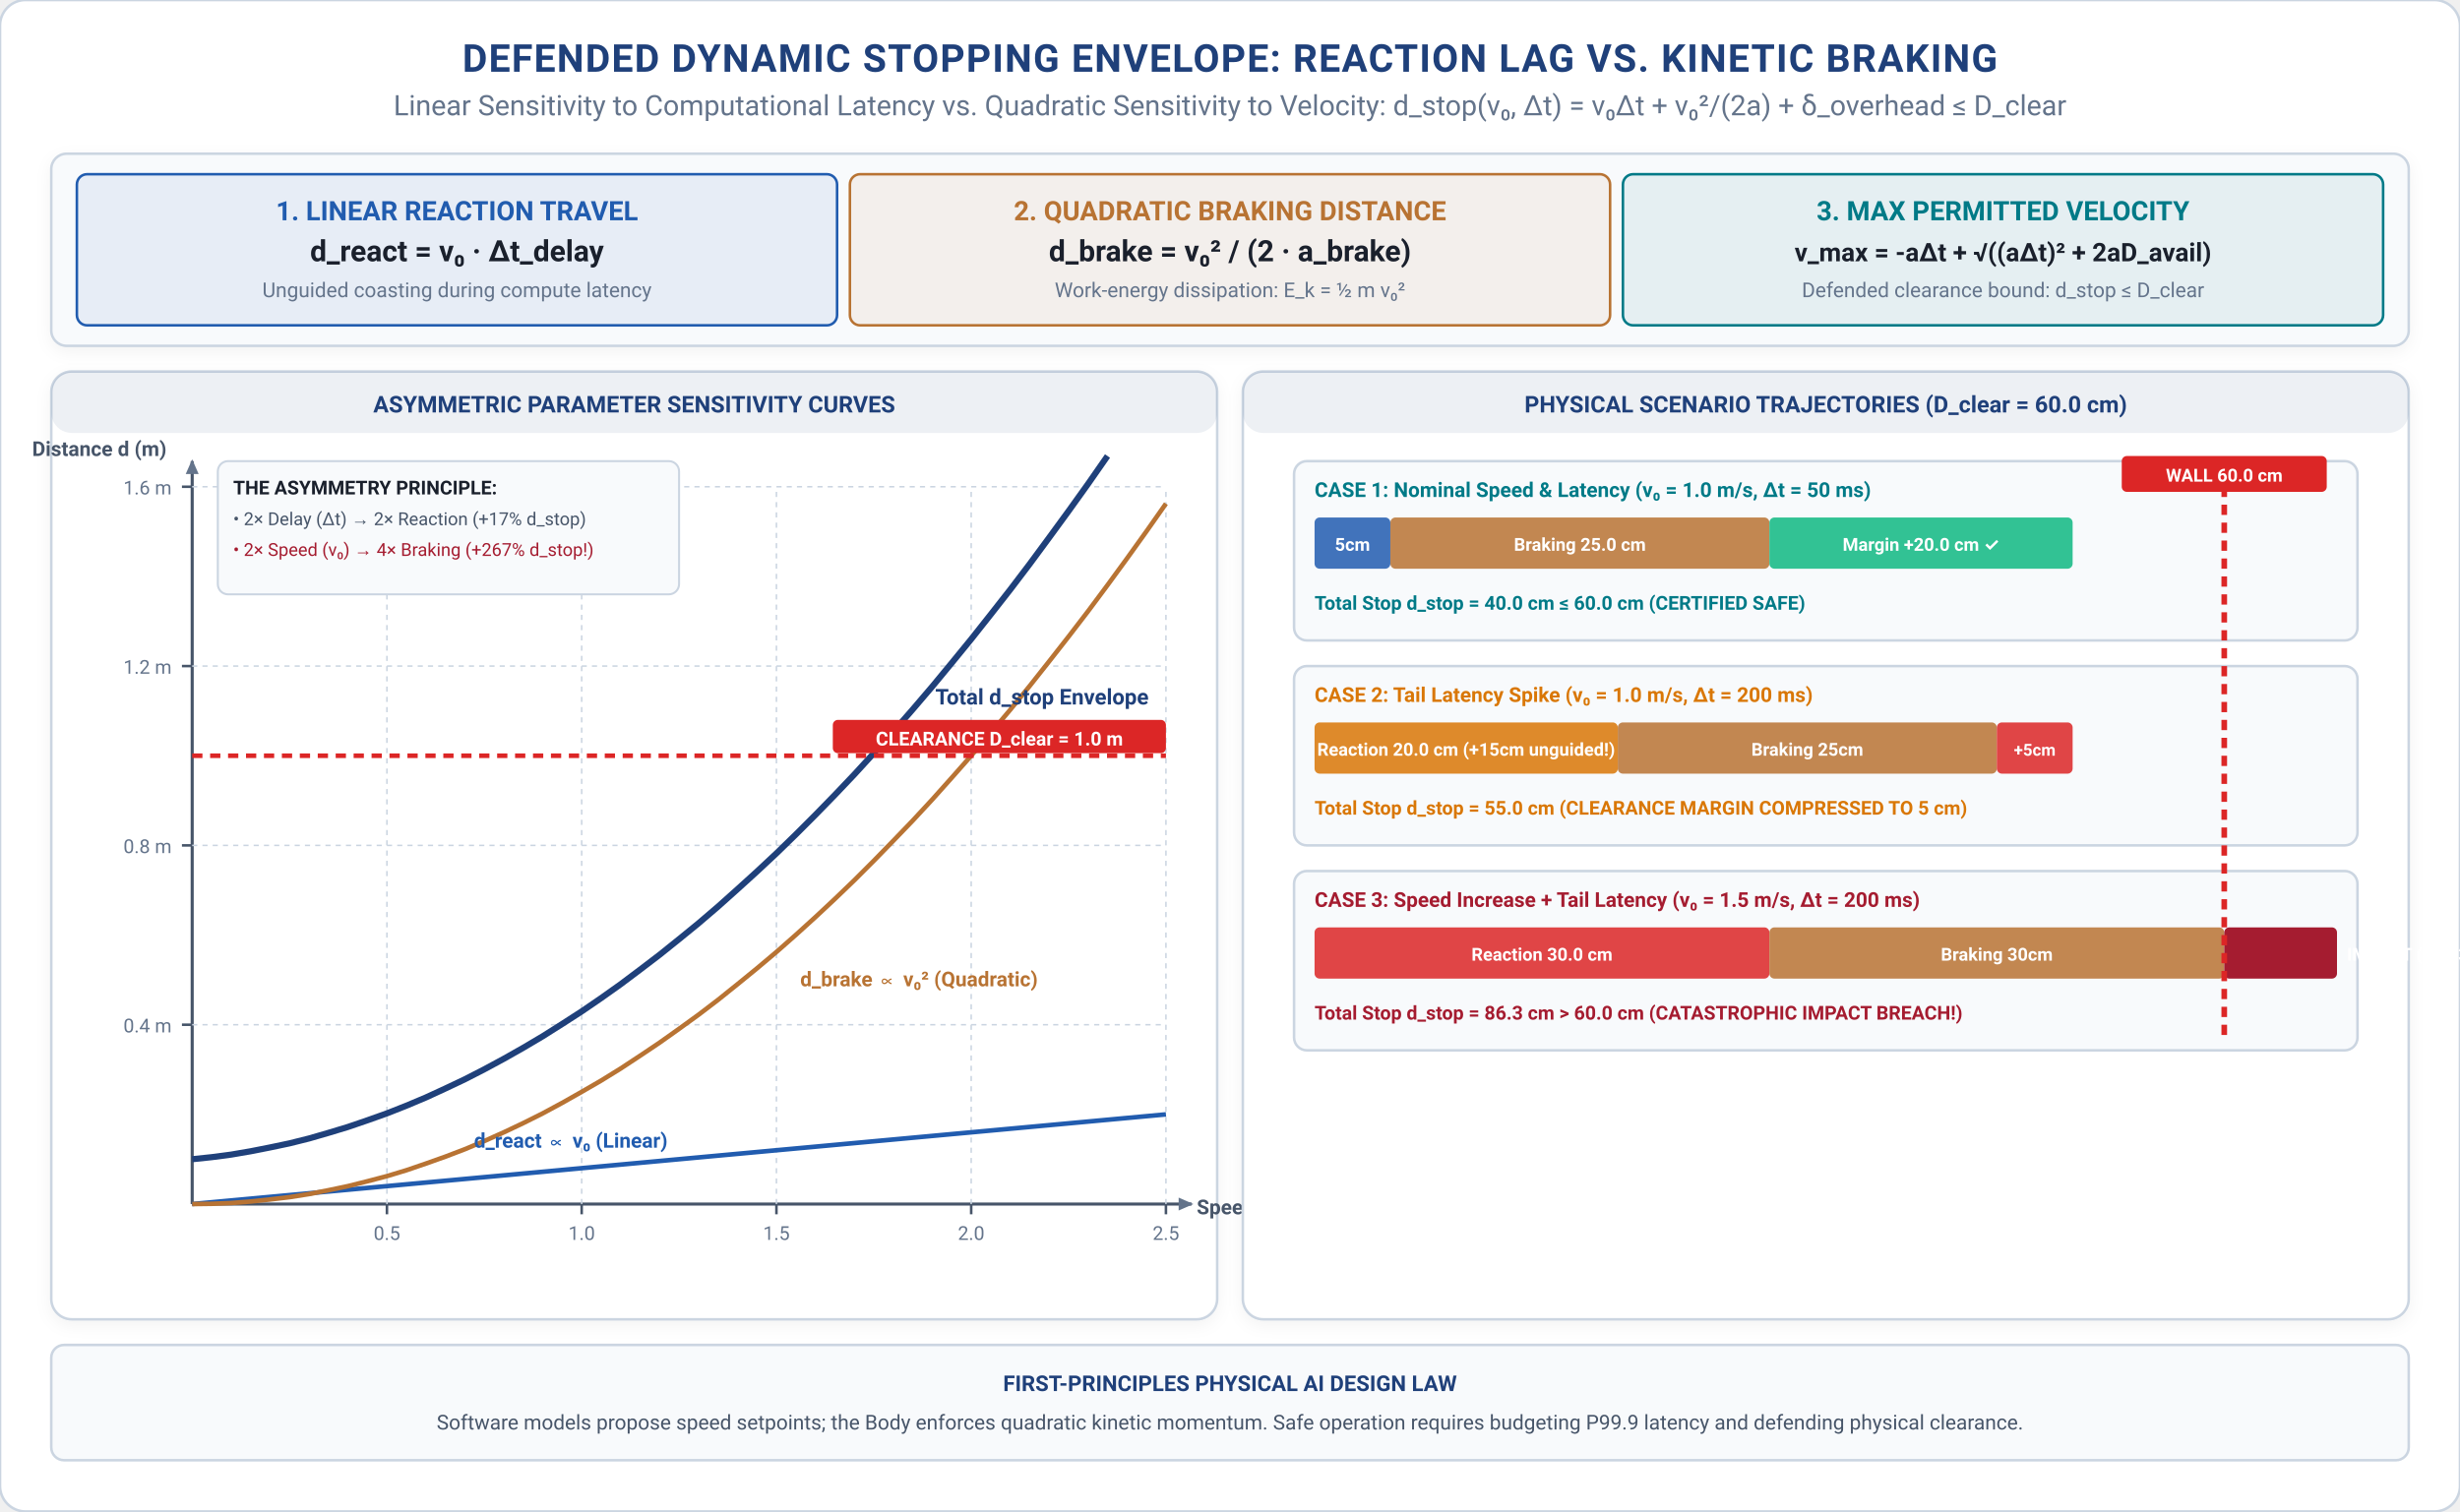
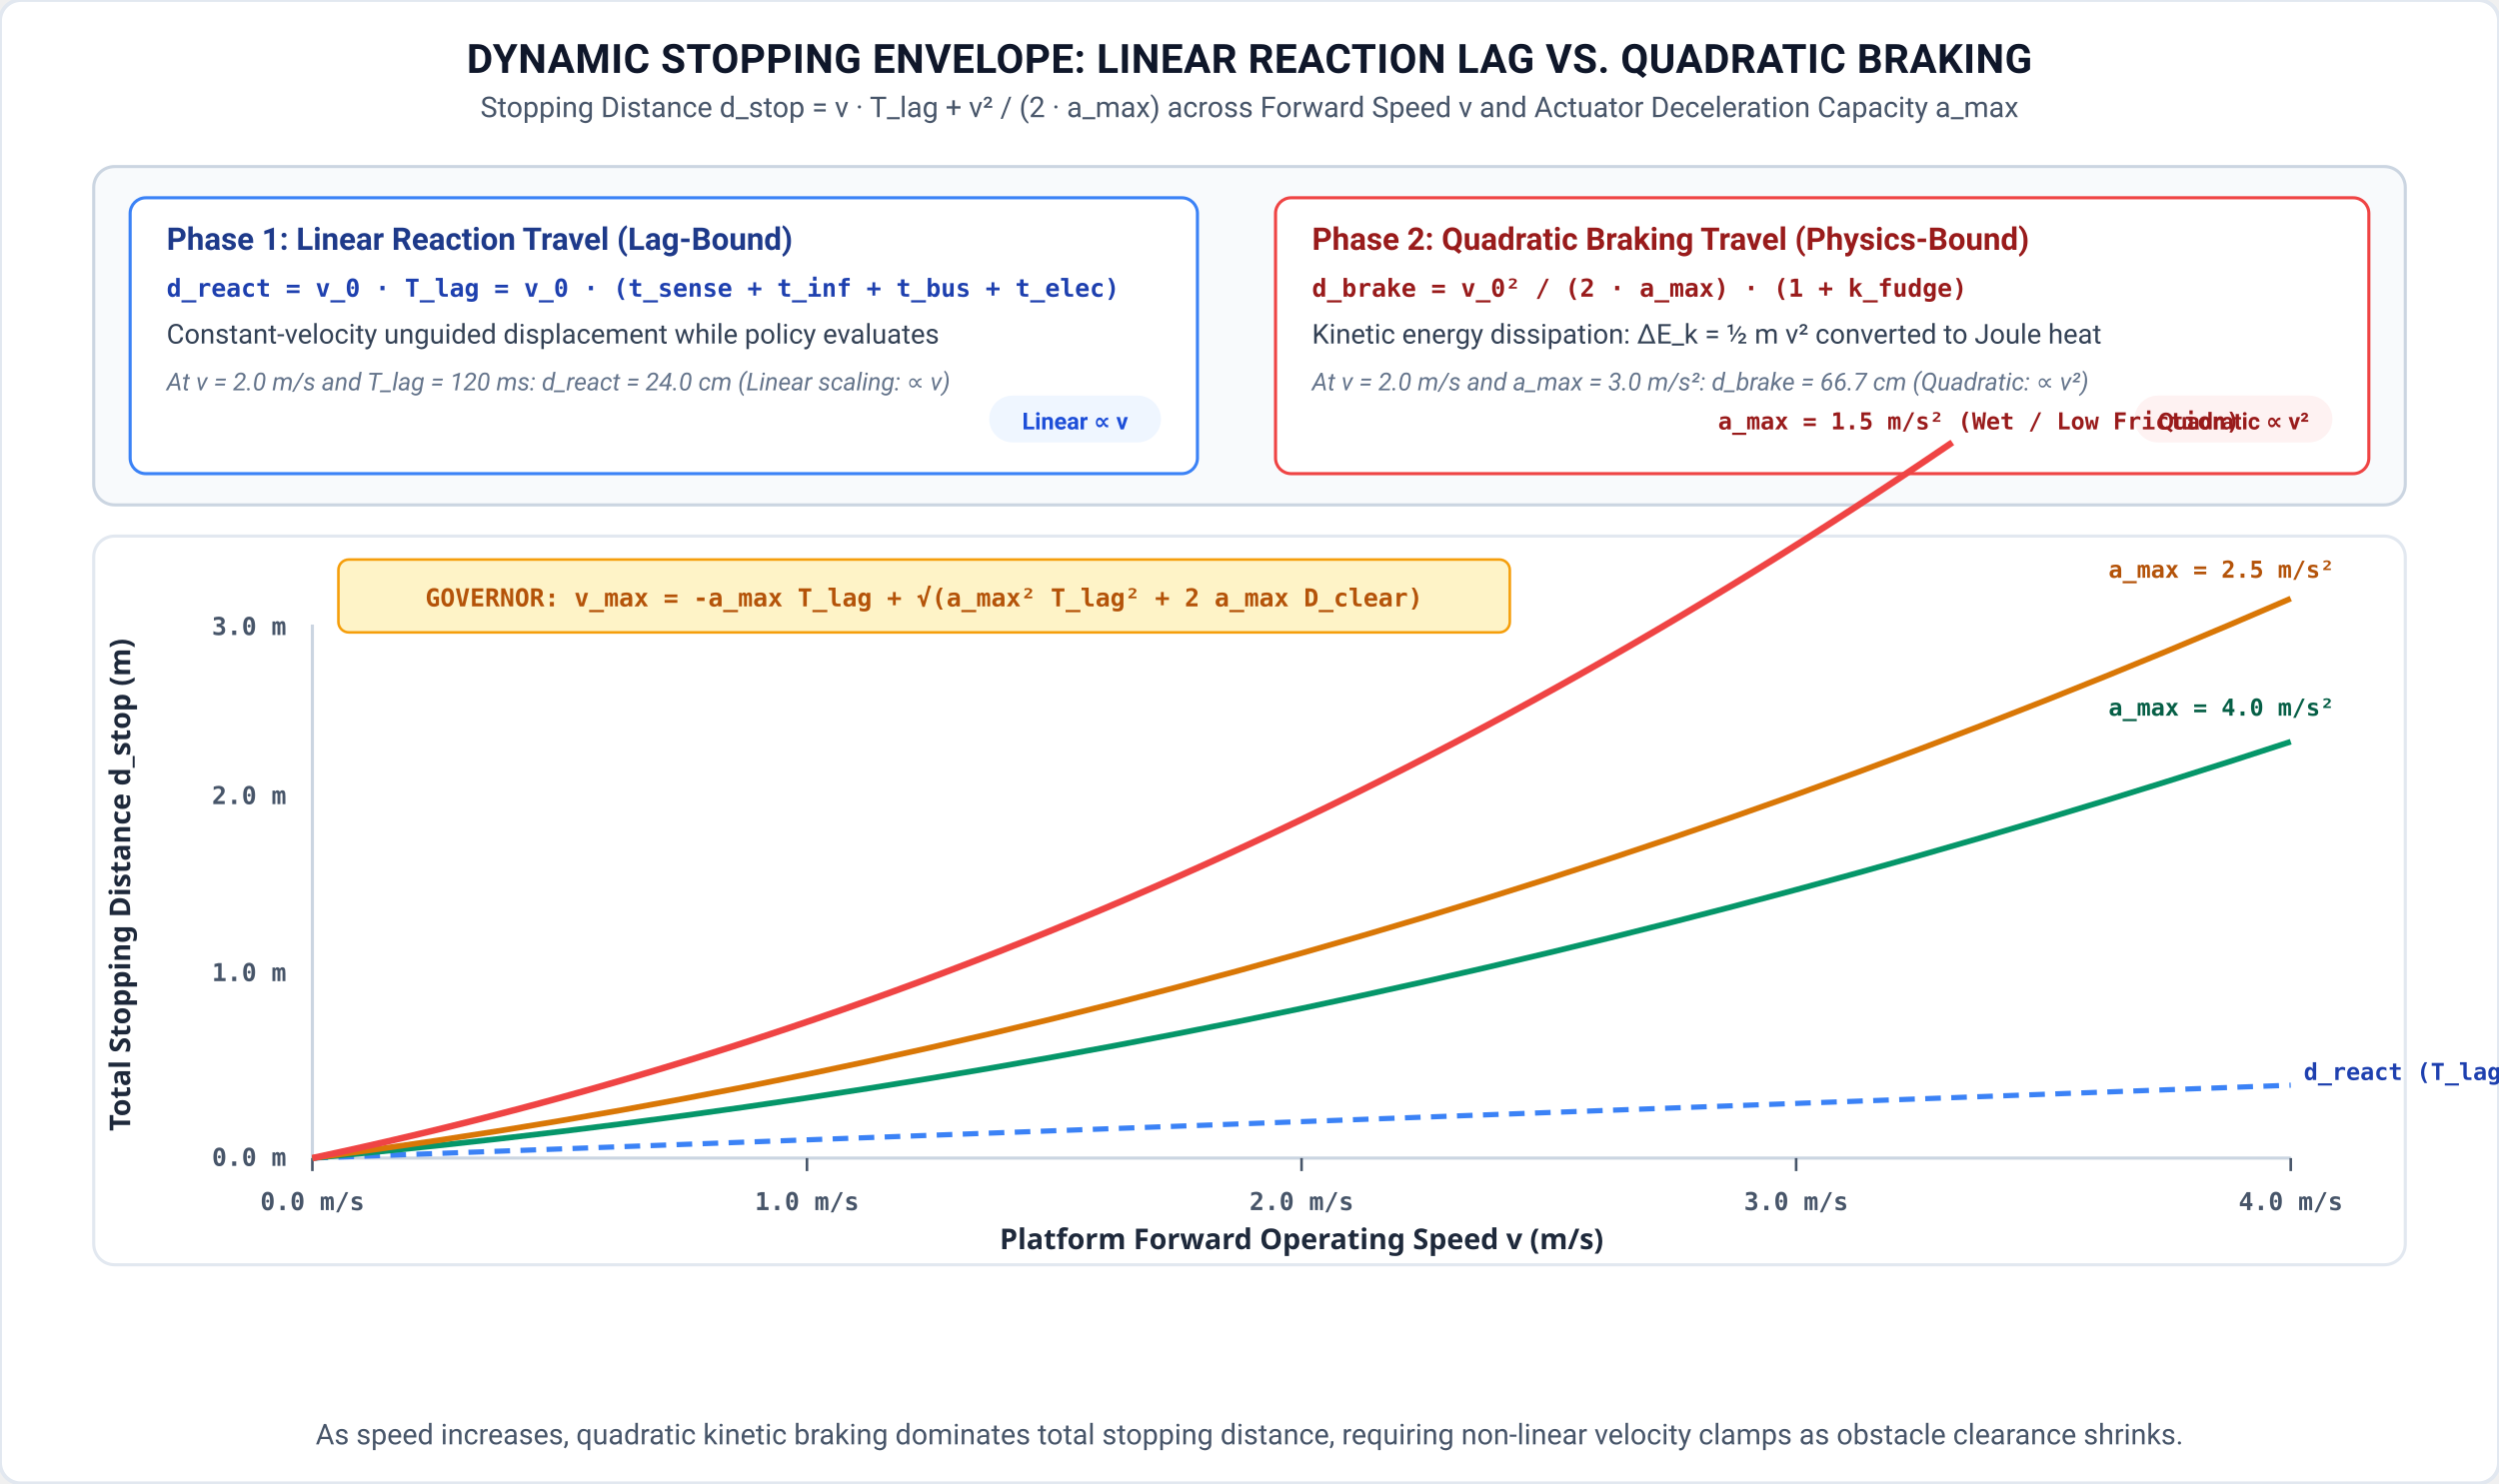
- <svg xmlns="http://www.w3.org/2000/svg" viewBox="0 0 960 590" width="100%" height="100%">
-   <style>
-       text { font-family: -apple-system, BlinkMacSystemFont, "Segoe UI", Roboto, "Helvetica Neue", Arial, sans-serif; }
-       .title { font-weight: 700; font-size: 15px; fill: #1F407A; text-anchor: middle; letter-spacing: 0.5px; }
-       .subtitle { font-size: 11px; fill: #64748B; text-anchor: middle; }
-       .section-hdr { font-weight: 700; font-size: 13px; fill: #1F407A; letter-spacing: 0.3px; }
-       .card-title { font-weight: 700; font-size: 11.5px; }
-       .body-text { font-size: 10px; fill: #475569; }
-       .bold-text { font-weight: 600; font-size: 10px; fill: #1A202C; }
-       .small-text { font-size: 9px; fill: #64748B; }
-       .code-text { font-family: "SFMono-Regular", Consolas, "Liberation Mono", Menlo, Courier, monospace; font-size: 9px; fill: #1F407A; font-weight: 600; }
-       .badge-text { font-weight: 700; font-size: 9px; text-anchor: middle; }
+ <svg xmlns="http://www.w3.org/2000/svg" viewBox="0 0 960 570" width="100%" height="100%">
+   <defs>
+     <style>
+       .title { font-family: "IBM Plex Sans", -apple-system, BlinkMacSystemFont, "Segoe UI", Roboto, sans-serif; font-weight: 700; font-size: 15.5px; fill: #0F172A; text-anchor: middle; letter-spacing: 0.2px; }
+       .subtitle { font-family: "IBM Plex Sans", -apple-system, BlinkMacSystemFont, "Segoe UI", Roboto, sans-serif; font-size: 11px; fill: #475569; text-anchor: middle; }
+       .realm-tag { font-family: "IBM Plex Mono", Menlo, monospace; font-size: 9.5px; font-weight: 700; letter-spacing: 0.8px; }
+       .card-title { font-family: "IBM Plex Sans", -apple-system, BlinkMacSystemFont, "Segoe UI", Roboto, sans-serif; font-weight: 700; font-size: 12px; }
+       .card-body { font-family: "IBM Plex Sans", -apple-system, BlinkMacSystemFont, "Segoe UI", Roboto, sans-serif; font-size: 10.5px; fill: #334155; }
+       .math-expr { font-family: "IBM Plex Mono", Menlo, Consolas, monospace; font-size: 9.5px; font-weight: 600; }
+       .card-sub { font-family: "IBM Plex Sans", -apple-system, BlinkMacSystemFont, "Segoe UI", Roboto, sans-serif; font-size: 9.5px; fill: #64748B; font-style: italic; }
+       .pill-text { font-family: "IBM Plex Sans", -apple-system, BlinkMacSystemFont, "Segoe UI", Roboto, sans-serif; font-size: 9px; font-weight: 700; text-anchor: middle; }
+       .axis-label { font-family: "IBM Plex Mono", Menlo, monospace; font-size: 9.5px; fill: #475569; font-weight: 600; }
    </style>
-   <defs>
    <marker id="arr-blue" viewBox="0 0 10 10" refX="7" refY="5" markerWidth="6" markerHeight="6" orient="auto-start-reverse">
-       <path d="M 0 1.5 L 8 5 L 0 8.5 z" fill="#215CAF" />
-     </marker>
-     <marker id="arr-navy" viewBox="0 0 10 10" refX="7" refY="5" markerWidth="6" markerHeight="6" orient="auto-start-reverse">
-       <path d="M 0 1.5 L 8 5 L 0 8.5 z" fill="#1F407A" />
-     </marker>
-     <marker id="arr-petrol" viewBox="0 0 10 10" refX="7" refY="5" markerWidth="6" markerHeight="6" orient="auto-start-reverse">
-       <path d="M 0 1.5 L 8 5 L 0 8.5 z" fill="#007A87" />
-     </marker>
-     <marker id="arr-teal" viewBox="0 0 10 10" refX="7" refY="5" markerWidth="6" markerHeight="6" orient="auto-start-reverse">
-       <path d="M 0 1.5 L 8 5 L 0 8.5 z" fill="#10B981" />
-     </marker>
-     <marker id="arr-bronze" viewBox="0 0 10 10" refX="7" refY="5" markerWidth="6" markerHeight="6" orient="auto-start-reverse">
-       <path d="M 0 1.5 L 8 5 L 0 8.5 z" fill="#B87333" />
+       <path d="M 0 1.5 L 8 5 L 0 8.5 z" fill="#1E40AF" />
    </marker>
    <marker id="arr-crimson" viewBox="0 0 10 10" refX="7" refY="5" markerWidth="6" markerHeight="6" orient="auto-start-reverse">
-       <path d="M 0 1.5 L 8 5 L 0 8.5 z" fill="#A51C30" />
+       <path d="M 0 1.5 L 8 5 L 0 8.5 z" fill="#991B1B" />
    </marker>
-     <marker id="arr-coral" viewBox="0 0 10 10" refX="7" refY="5" markerWidth="6" markerHeight="6" orient="auto-start-reverse">
-       <path d="M 0 1.5 L 8 5 L 0 8.5 z" fill="#DC2626" />
-     </marker>
-     <marker id="arr-purple" viewBox="0 0 10 10" refX="7" refY="5" markerWidth="6" markerHeight="6" orient="auto-start-reverse">
-       <path d="M 0 1.5 L 8 5 L 0 8.5 z" fill="#5B4B8A" />
-     </marker>
-     <marker id="arr-slate" viewBox="0 0 10 10" refX="7" refY="5" markerWidth="6" markerHeight="6" orient="auto-start-reverse">
-       <path d="M 0 1.5 L 8 5 L 0 8.5 z" fill="#64748B" />
-     </marker>
-     <filter id="shadow" x="-2%" y="-3%" width="104%" height="108%" filterUnits="userSpaceOnUse">
-       <feDropShadow dx="0" dy="2" stdDeviation="3" flood-color="#0F172A" flood-opacity="0.05" />
-     </filter>
  </defs>
-   <rect width="960" height="590" fill="#FFFFFF" rx="10" stroke="#CBD5E1" stroke-width="1" />
-   <text x="480.0" y="28" class="title">DEFENDED DYNAMIC STOPPING ENVELOPE: REACTION LAG VS. KINETIC BRAKING</text>
-   <text x="480.0" y="45" class="subtitle">Linear Sensitivity to Computational Latency vs. Quadratic Sensitivity to Velocity: d_stop(v₀, Δt) = v₀Δt + v₀²/(2a) + δ_overhead ≤ D_clear</text>
-   <rect x="20" y="60" width="920" height="75" rx="6" fill="#F8FAFC" stroke="#CBD5E1" stroke-width="1" filter="url(#shadow)" />
-   <rect x="30" y="68" width="296.667" height="59" rx="4" fill="#215CAF" fill-opacity="0.08" stroke="#215CAF" stroke-width="1" />
-   <text x="178.333" y="86" font-size="10.5" font-weight="700" fill="#215CAF" text-anchor="middle">1. LINEAR REACTION TRAVEL</text>
-   <text x="178.333" y="102" font-size="11.5" font-weight="700" fill="#1A202C" text-anchor="middle">d_react = v₀ · Δt_delay</text>
-   <text x="178.333" y="116" font-size="8" fill="#64748B" text-anchor="middle">Unguided coasting during compute latency</text>
-   <rect x="331.667" y="68" width="296.667" height="59" rx="4" fill="#B87333" fill-opacity="0.08" stroke="#B87333" stroke-width="1" />
-   <text x="480.0" y="86" font-size="10.5" font-weight="700" fill="#B87333" text-anchor="middle">2. QUADRATIC BRAKING DISTANCE</text>
-   <text x="480.0" y="102" font-size="11.5" font-weight="700" fill="#1A202C" text-anchor="middle">d_brake = v₀² / (2 · a_brake)</text>
-   <text x="480.0" y="116" font-size="8" fill="#64748B" text-anchor="middle">Work-energy dissipation: E_k = ½ m v₀²</text>
-   <rect x="633.333" y="68" width="296.667" height="59" rx="4" fill="#007A87" fill-opacity="0.08" stroke="#007A87" stroke-width="1" />
-   <text x="781.667" y="86" font-size="10.5" font-weight="700" fill="#007A87" text-anchor="middle">3. MAX PERMITTED VELOCITY</text>
-   <text x="781.667" y="102" font-size="10" font-weight="700" fill="#1A202C" text-anchor="middle">v_max = -aΔt + √((aΔt)² + 2aD_avail)</text>
-   <text x="781.667" y="116" font-size="8" fill="#64748B" text-anchor="middle">Defended clearance bound: d_stop ≤ D_clear</text>
-   <rect x="20" y="145" width="455.0" height="370" rx="8" fill="#FFFFFF" stroke="#CBD5E1" stroke-width="1" filter="url(#shadow)" />
-   <rect x="20" y="145" width="455.0" height="24" rx="8" fill="#1F407A" fill-opacity="0.08" />
-   <text x="247.5" y="161" font-size="9" font-weight="700" fill="#1F407A" text-anchor="middle">ASYMMETRIC PARAMETER SENSITIVITY CURVES</text>
-   <line x1="75" y1="470" x2="465.0" y2="470" stroke="#475569" stroke-width="1.2" marker-end="url(#arr-slate)" />
-   <line x1="75" y1="470" x2="75" y2="180" stroke="#475569" stroke-width="1.2" marker-end="url(#arr-slate)" />
-   <text x="467.0" y="474" font-size="8" font-weight="700" fill="#475569">Speed v₀ (m/s)</text>
-   <text x="65" y="178" font-size="8" font-weight="700" fill="#475569" text-anchor="end">Distance d (m)</text>
-   <line x1="151.0" y1="470" x2="151.0" y2="474" stroke="#475569" stroke-width="1" />
-   <text x="151.0" y="484" font-size="7.5" fill="#64748B" text-anchor="middle">0.5</text>
-   <line x1="151.0" y1="470" x2="151.0" y2="190" stroke="#CBD5E1" stroke-width="0.6" stroke-dasharray="2,2" />
-   <line x1="227.0" y1="470" x2="227.0" y2="474" stroke="#475569" stroke-width="1" />
-   <text x="227.0" y="484" font-size="7.5" fill="#64748B" text-anchor="middle">1.0</text>
-   <line x1="227.0" y1="470" x2="227.0" y2="190" stroke="#CBD5E1" stroke-width="0.6" stroke-dasharray="2,2" />
-   <line x1="303.0" y1="470" x2="303.0" y2="474" stroke="#475569" stroke-width="1" />
-   <text x="303.0" y="484" font-size="7.5" fill="#64748B" text-anchor="middle">1.5</text>
-   <line x1="303.0" y1="470" x2="303.0" y2="190" stroke="#CBD5E1" stroke-width="0.6" stroke-dasharray="2,2" />
-   <line x1="379.0" y1="470" x2="379.0" y2="474" stroke="#475569" stroke-width="1" />
-   <text x="379.0" y="484" font-size="7.5" fill="#64748B" text-anchor="middle">2.0</text>
-   <line x1="379.0" y1="470" x2="379.0" y2="190" stroke="#CBD5E1" stroke-width="0.6" stroke-dasharray="2,2" />
-   <line x1="455.0" y1="470" x2="455.0" y2="474" stroke="#475569" stroke-width="1" />
-   <text x="455.0" y="484" font-size="7.5" fill="#64748B" text-anchor="middle">2.5</text>
-   <line x1="455.0" y1="470" x2="455.0" y2="190" stroke="#CBD5E1" stroke-width="0.6" stroke-dasharray="2,2" />
-   <line x1="71" y1="400.0" x2="75" y2="400.0" stroke="#475569" stroke-width="1" />
-   <text x="67" y="403.0" font-size="7.5" fill="#64748B" text-anchor="end">0.4 m</text>
-   <line x1="75" y1="400.0" x2="455.0" y2="400.0" stroke="#CBD5E1" stroke-width="0.6" stroke-dasharray="2,2" />
-   <line x1="71" y1="330.0" x2="75" y2="330.0" stroke="#475569" stroke-width="1" />
-   <text x="67" y="333.0" font-size="7.5" fill="#64748B" text-anchor="end">0.8 m</text>
-   <line x1="75" y1="330.0" x2="455.0" y2="330.0" stroke="#CBD5E1" stroke-width="0.6" stroke-dasharray="2,2" />
-   <line x1="71" y1="260.0" x2="75" y2="260.0" stroke="#475569" stroke-width="1" />
-   <text x="67" y="263.0" font-size="7.5" fill="#64748B" text-anchor="end">1.2 m</text>
-   <line x1="75" y1="260.0" x2="455.0" y2="260.0" stroke="#CBD5E1" stroke-width="0.6" stroke-dasharray="2,2" />
-   <line x1="71" y1="190.0" x2="75" y2="190.0" stroke="#475569" stroke-width="1" />
-   <text x="67" y="193.0" font-size="7.5" fill="#64748B" text-anchor="end">1.6 m</text>
-   <line x1="75" y1="190.0" x2="455.0" y2="190.0" stroke="#CBD5E1" stroke-width="0.6" stroke-dasharray="2,2" />
-   <polyline points="75.0,470.0 82.6,469.3 90.2,468.6 97.8,467.9 105.4,467.2 113.0,466.5 120.6,465.8 128.2,465.1 135.8,464.4 143.4,463.7 151.0,463.0 158.6,462.3 166.2,461.6 173.8,460.9 181.4,460.2 189.0,459.5 196.6,458.8 204.2,458.1 211.8,457.4 219.4,456.7 227.0,456.0 234.6,455.3 242.2,454.6 249.8,453.9 257.4,453.2 265.0,452.5 272.6,451.8 280.2,451.1 287.8,450.4 295.4,449.7 303.0,449.0 310.6,448.3 318.2,447.6 325.8,446.9 333.4,446.2 341.0,445.5 348.6,444.8 356.2,444.1 363.8,443.4 371.4,442.7 379.0,442.0 386.6,441.3 394.2,440.6 401.8,439.9 409.4,439.2 417.0,438.5 424.6,437.8 432.2,437.1 439.8,436.4 447.4,435.7 455.0,435.0" fill="none" stroke="#215CAF" stroke-width="1.8" />
-   <polyline points="75.0,470.0 82.6,469.9 90.2,469.6 97.8,469.0 105.4,468.2 113.0,467.3 120.6,466.1 128.2,464.6 135.8,463.0 143.4,461.1 151.0,459.1 158.6,456.8 166.2,454.2 173.8,451.5 181.4,448.6 189.0,445.4 196.6,442.0 204.2,438.4 211.8,434.6 219.4,430.5 227.0,426.2 234.6,421.8 242.2,417.1 249.8,412.1 257.4,407.0 265.0,401.6 272.6,396.1 280.2,390.3 287.8,384.2 295.4,378.0 303.0,371.6 310.6,364.9 318.2,358.0 325.8,350.9 333.4,343.6 341.0,336.0 348.6,328.2 356.2,320.3 363.8,312.1 371.4,303.6 379.0,295.0 386.6,286.1 394.2,277.1 401.8,267.8 409.4,258.2 417.0,248.5 424.6,238.6 432.2,228.4 439.8,218.0 447.4,207.4 455.0,196.6" fill="none" stroke="#B87333" stroke-width="1.8" />
-   <polyline points="75.0,452.5 82.6,451.7 90.2,450.7 97.8,449.4 105.4,447.9 113.0,446.3 120.6,444.4 128.2,442.2 135.8,439.9 143.4,437.3 151.0,434.6 158.6,431.6 166.2,428.4 173.8,424.9 181.4,421.3 189.0,417.4 196.6,413.3 204.2,409.0 211.8,404.5 219.4,399.7 227.0,394.8 234.6,389.6 242.2,384.2 249.8,378.5 257.4,372.7 265.0,366.6 272.6,360.4 280.2,353.9 287.8,347.1 295.4,340.2 303.0,333.1 310.6,325.7 318.2,318.1 325.8,310.3 333.4,302.3 341.0,294.0 348.6,285.6 356.2,276.9 363.8,268.0 371.4,258.8 379.0,249.5 386.6,239.9 394.2,230.2 401.8,220.2 409.4,209.9 417.0,199.5 424.6,188.9 432.2,178.0" fill="none" stroke="#1F407A" stroke-width="2.4" />
-   <line x1="75" y1="295.0" x2="455.0" y2="295.0" stroke="#DC2626" stroke-width="1.8" stroke-dasharray="4,3" />
-   <rect x="325.0" y="281.0" width="130" height="13" rx="2" fill="#DC2626" />
-   <text x="390.0" y="291.0" font-size="7.5" font-weight="700" fill="#FFFFFF" text-anchor="middle">CLEARANCE D_clear = 1.0 m</text>
-   <text x="185" y="448" font-size="8" font-weight="700" fill="#215CAF">d_react ∝ v₀ (Linear)</text>
-   <text x="405.0" y="385" font-size="8" font-weight="700" fill="#B87333" text-anchor="end">d_brake ∝ v₀² (Quadratic)</text>
-   <text x="365.0" y="275.0" font-size="8.5" font-weight="700" fill="#1F407A">Total d_stop Envelope</text>
-   <rect x="85" y="180" width="180" height="52" rx="4" fill="#F8FAFC" stroke="#CBD5E1" stroke-width="0.8" />
-   <text x="91" y="193" font-size="7.5" font-weight="700" fill="#1A202C">THE ASYMMETRY PRINCIPLE:</text>
-   <text x="91" y="205" font-size="7" fill="#475569">• 2× Delay (Δt) → 2× Reaction (+17% d_stop)</text>
-   <text x="91" y="217" font-size="7" fill="#A51C30">• 2× Speed (v₀) → 4× Braking (+267% d_stop!)</text>
-   <rect x="485.0" y="145" width="455.0" height="370" rx="8" fill="#FFFFFF" stroke="#CBD5E1" stroke-width="1" filter="url(#shadow)" />
-   <rect x="485.0" y="145" width="455.0" height="24" rx="8" fill="#1F407A" fill-opacity="0.08" />
-   <text x="712.5" y="161" font-size="9" font-weight="700" fill="#1F407A" text-anchor="middle">PHYSICAL SCENARIO TRAJECTORIES (D_clear = 60.0 cm)</text>
-   <rect x="505.0" y="180" width="415.0" height="70" rx="5" fill="#F8FAFC" stroke="#CBD5E1" stroke-width="1" />
-   <text x="513.0" y="194" font-size="8" font-weight="700" fill="#007A87">CASE 1: Nominal Speed &amp; Latency (v₀ = 1.0 m/s, Δt = 50 ms)</text>
-   <rect x="513.0" y="202" width="29.583" height="20" rx="2" fill="#215CAF" fill-opacity="0.85" />
-   <text x="527.792" y="215" font-size="7" font-weight="700" fill="#FFFFFF" text-anchor="middle">5cm</text>
-   <rect x="542.583" y="202" width="147.917" height="20" rx="2" fill="#B87333" fill-opacity="0.85" />
-   <text x="616.542" y="215" font-size="7" font-weight="700" fill="#FFFFFF" text-anchor="middle">Braking 25.0 cm</text>
-   <rect x="690.5" y="202" width="118.333" height="20" rx="2" fill="#10B981" fill-opacity="0.85" />
-   <text x="749.667" y="215" font-size="7" font-weight="700" fill="#FFFFFF" text-anchor="middle">Margin +20.0 cm ✓</text>
-   <text x="513.0" y="238" font-size="7.5" font-weight="700" fill="#007A87">Total Stop d_stop = 40.0 cm ≤ 60.0 cm (CERTIFIED SAFE)</text>
-   <rect x="505.0" y="260" width="415.0" height="70" rx="5" fill="#F8FAFC" stroke="#CBD5E1" stroke-width="1" />
-   <text x="513.0" y="274" font-size="8" font-weight="700" fill="#D97706">CASE 2: Tail Latency Spike (v₀ = 1.0 m/s, Δt = 200 ms)</text>
-   <rect x="513.0" y="282" width="118.333" height="20" rx="2" fill="#D97706" fill-opacity="0.85" />
-   <text x="572.167" y="295" font-size="7" font-weight="700" fill="#FFFFFF" text-anchor="middle">Reaction 20.0 cm (+15cm unguided!)</text>
-   <rect x="631.333" y="282" width="147.917" height="20" rx="2" fill="#B87333" fill-opacity="0.85" />
-   <text x="705.292" y="295" font-size="7" font-weight="700" fill="#FFFFFF" text-anchor="middle">Braking 25cm</text>
-   <rect x="779.25" y="282" width="29.583" height="20" rx="2" fill="#DC2626" fill-opacity="0.85" />
-   <text x="794.042" y="295" font-size="6.5" font-weight="700" fill="#FFFFFF" text-anchor="middle">+5cm</text>
-   <text x="513.0" y="318" font-size="7.5" font-weight="700" fill="#D97706">Total Stop d_stop = 55.0 cm (CLEARANCE MARGIN COMPRESSED TO 5 cm)</text>
-   <rect x="505.0" y="340" width="415.0" height="70" rx="5" fill="#F8FAFC" stroke="#CBD5E1" stroke-width="1" />
-   <text x="513.0" y="354" font-size="8" font-weight="700" fill="#A51C30">CASE 3: Speed Increase + Tail Latency (v₀ = 1.5 m/s, Δt = 200 ms)</text>
-   <rect x="513.0" y="362" width="177.5" height="20" rx="2" fill="#DC2626" fill-opacity="0.85" />
-   <text x="601.75" y="375" font-size="7" font-weight="700" fill="#FFFFFF" text-anchor="middle">Reaction 30.0 cm</text>
-   <rect x="690.5" y="362" width="177.5" height="20" rx="2" fill="#B87333" fill-opacity="0.85" />
-   <text x="779.25" y="375" font-size="7" font-weight="700" fill="#FFFFFF" text-anchor="middle">Braking 30cm</text>
-   <rect x="868.0" y="362" width="44.0" height="20" rx="2" fill="#A51C30" />
-   <text x="945.656" y="375" font-size="7" font-weight="700" fill="#FFFFFF" text-anchor="middle">IMPACT (+26.3cm)</text>
-   <text x="513.0" y="398" font-size="7.5" font-weight="700" fill="#A51C30">Total Stop d_stop = 86.3 cm &gt; 60.0 cm (CATASTROPHIC IMPACT BREACH!)</text>
-   <line x1="868.0" y1="190" x2="868.0" y2="405" stroke="#DC2626" stroke-width="2.2" stroke-dasharray="4,3" />
-   <rect x="828.0" y="178" width="80" height="14" rx="2" fill="#DC2626" />
-   <text x="868.0" y="188" font-size="7" font-weight="700" fill="#FFFFFF" text-anchor="middle">WALL 60.0 cm</text>
-   <rect x="20" y="525" width="920" height="45" rx="5" fill="#F8FAFC" stroke="#CBD5E1" stroke-width="1" />
-   <text x="480.0" y="543" font-size="8.5" font-weight="700" fill="#1F407A" text-anchor="middle">FIRST-PRINCIPLES PHYSICAL AI DESIGN LAW</text>
-   <text x="480.0" y="558" font-size="8" fill="#475569" text-anchor="middle">Software models propose speed setpoints; the Body enforces quadratic kinetic momentum. Safe operation requires budgeting P99.9 latency and defending physical clearance.</text>
+   <rect width="960" height="570" fill="#FFFFFF" rx="8" stroke="#E2E8F0" stroke-width="1.5" />
+   <text x="480" y="28" class="title">DYNAMIC STOPPING ENVELOPE: LINEAR REACTION LAG VS. QUADRATIC BRAKING</text>
+   <text x="480" y="45" class="subtitle">Stopping Distance d_stop = v · T_lag + v² / (2 · a_max) across Forward Speed v and Actuator Deceleration Capacity a_max</text>
+   <rect x="36" y="64" width="888" height="130" rx="8" fill="#F8FAFC" stroke="#CBD5E1" stroke-width="1.2" />
+   <g transform="translate(50, 76)">
+     <rect width="410" height="106" rx="6" fill="#FFFFFF" stroke="#3B82F6" stroke-width="1.2" />
+     <text x="14" y="20" class="card-title" fill="#1E3A8A">Phase 1: Linear Reaction Travel (Lag-Bound)</text>
+     <text x="14" y="38" class="math-expr" fill="#1E40AF">d_react = v_0 · T_lag = v_0 · (t_sense + t_inf + t_bus + t_elec)</text>
+     <text x="14" y="56" class="card-body">Constant-velocity unguided displacement while policy evaluates</text>
+     <text x="14" y="74" class="card-sub">At v = 2.0 m/s and T_lag = 120 ms: d_react = 24.0 cm (Linear scaling: ∝ v)</text>
+     <rect x="330" y="76" width="66" height="18" rx="9" fill="#EFF6FF" />
+     <text x="363" y="89" class="pill-text" fill="#1D4ED8">Linear ∝ v</text>
+   </g>
+   <g transform="translate(490, 76)">
+     <rect width="420" height="106" rx="6" fill="#FFFFFF" stroke="#EF4444" stroke-width="1.2" />
+     <text x="14" y="20" class="card-title" fill="#991B1B">Phase 2: Quadratic Braking Travel (Physics-Bound)</text>
+     <text x="14" y="38" class="math-expr" fill="#991B1B">d_brake = v_0² / (2 · a_max) · (1 + k_fudge)</text>
+     <text x="14" y="56" class="card-body">Kinetic energy dissipation: ΔE_k = ½ m v² converted to Joule heat</text>
+     <text x="14" y="74" class="card-sub">At v = 2.0 m/s and a_max = 3.0 m/s²: d_brake = 66.7 cm (Quadratic: ∝ v²)</text>
+     <rect x="330" y="76" width="76" height="18" rx="9" fill="#FEF2F2" />
+     <text x="368" y="89" class="pill-text" fill="#991B1B">Quadratic ∝ v²</text>
+   </g>
+   <rect x="36" y="206" width="888" height="280" rx="8" fill="#FFFFFF" stroke="#E2E8F0" stroke-width="1.2" />
+   <line x1="120" y1="240" x2="120" y2="445" stroke="#CBD5E1" stroke-width="1.2" />
+   <line x1="120" y1="445" x2="880" y2="445" stroke="#CBD5E1" stroke-width="1.2" />
+   <line x1="120" y1="445" x2="120" y2="450" stroke="#475569" stroke-width="1" />
+   <text x="120" y="465" class="axis-label" text-anchor="middle">0.0 m/s</text>
+   <line x1="310" y1="445" x2="310" y2="450" stroke="#475569" stroke-width="1" />
+   <text x="310" y="465" class="axis-label" text-anchor="middle">1.0 m/s</text>
+   <line x1="500" y1="445" x2="500" y2="450" stroke="#475569" stroke-width="1" />
+   <text x="500" y="465" class="axis-label" text-anchor="middle">2.0 m/s</text>
+   <line x1="690" y1="445" x2="690" y2="450" stroke="#475569" stroke-width="1" />
+   <text x="690" y="465" class="axis-label" text-anchor="middle">3.0 m/s</text>
+   <line x1="880" y1="445" x2="880" y2="450" stroke="#475569" stroke-width="1" />
+   <text x="880" y="465" class="axis-label" text-anchor="middle">4.0 m/s</text>
+   <text x="500" y="480" font-family="'IBM Plex Sans', sans-serif" font-size="11px" font-weight="700" fill="#1E293B" text-anchor="middle">Platform Forward Operating Speed v (m/s)</text>
+   <text x="110" y="448" class="axis-label" text-anchor="end">0.0 m</text>
+   <text x="110" y="377" class="axis-label" text-anchor="end">1.0 m</text>
+   <text x="110" y="309" class="axis-label" text-anchor="end">2.0 m</text>
+   <text x="110" y="244" class="axis-label" text-anchor="end">3.0 m</text>
+   <text x="50" y="340" font-family="'IBM Plex Sans', sans-serif" font-size="11px" font-weight="700" fill="#1E293B" text-anchor="middle" transform="rotate(-90 50 340)">Total Stopping Distance d_stop (m)</text>
+   <path d="M 120 445 L 310 438 L 500 431 L 690 424 L 880 417" fill="none" stroke="#3B82F6" stroke-width="2" stroke-dasharray="6,4" />
+   <text x="885" y="415" font-family="'IBM Plex Mono', Menlo, monospace" font-size="9px" font-weight="700" fill="#1E40AF">d_react (T_lag=100ms)</text>
+   <path d="M 120 445 Q 500 410 880 285" fill="none" stroke="#059669" stroke-width="2.2" />
+   <text x="810" y="275" font-family="'IBM Plex Mono', Menlo, monospace" font-size="9px" font-weight="700" fill="#065F46">a_max = 4.0 m/s²</text>
+   <path d="M 120 445 Q 500 395 880 230" fill="none" stroke="#D97706" stroke-width="2.2" />
+   <text x="810" y="222" font-family="'IBM Plex Mono', Menlo, monospace" font-size="9px" font-weight="700" fill="#B45309">a_max = 2.5 m/s²</text>
+   <path d="M 120 445 Q 450 375 750 170" fill="none" stroke="#EF4444" stroke-width="2.5" />
+   <text x="660" y="165" font-family="'IBM Plex Mono', Menlo, monospace" font-size="9px" font-weight="700" fill="#991B1B">a_max = 1.5 m/s² (Wet / Low Friction)</text>
+   <g transform="translate(130, 215)">
+     <rect width="450" height="28" rx="4" fill="#FEF3C7" stroke="#F59E0B" stroke-width="1" />
+     <text x="225" y="18" font-family="'IBM Plex Mono', Menlo, monospace" font-size="9.5px" font-weight="700" fill="#B45309" text-anchor="middle">GOVERNOR: v_max = -a_max T_lag + √(a_max² T_lag² + 2 a_max D_clear)</text>
+   </g>
+   <text x="480" y="555" class="subtitle">As speed increases, quadratic kinetic braking dominates total stopping distance, requiring non-linear velocity clamps as obstacle clearance shrinks.</text>
</svg>
